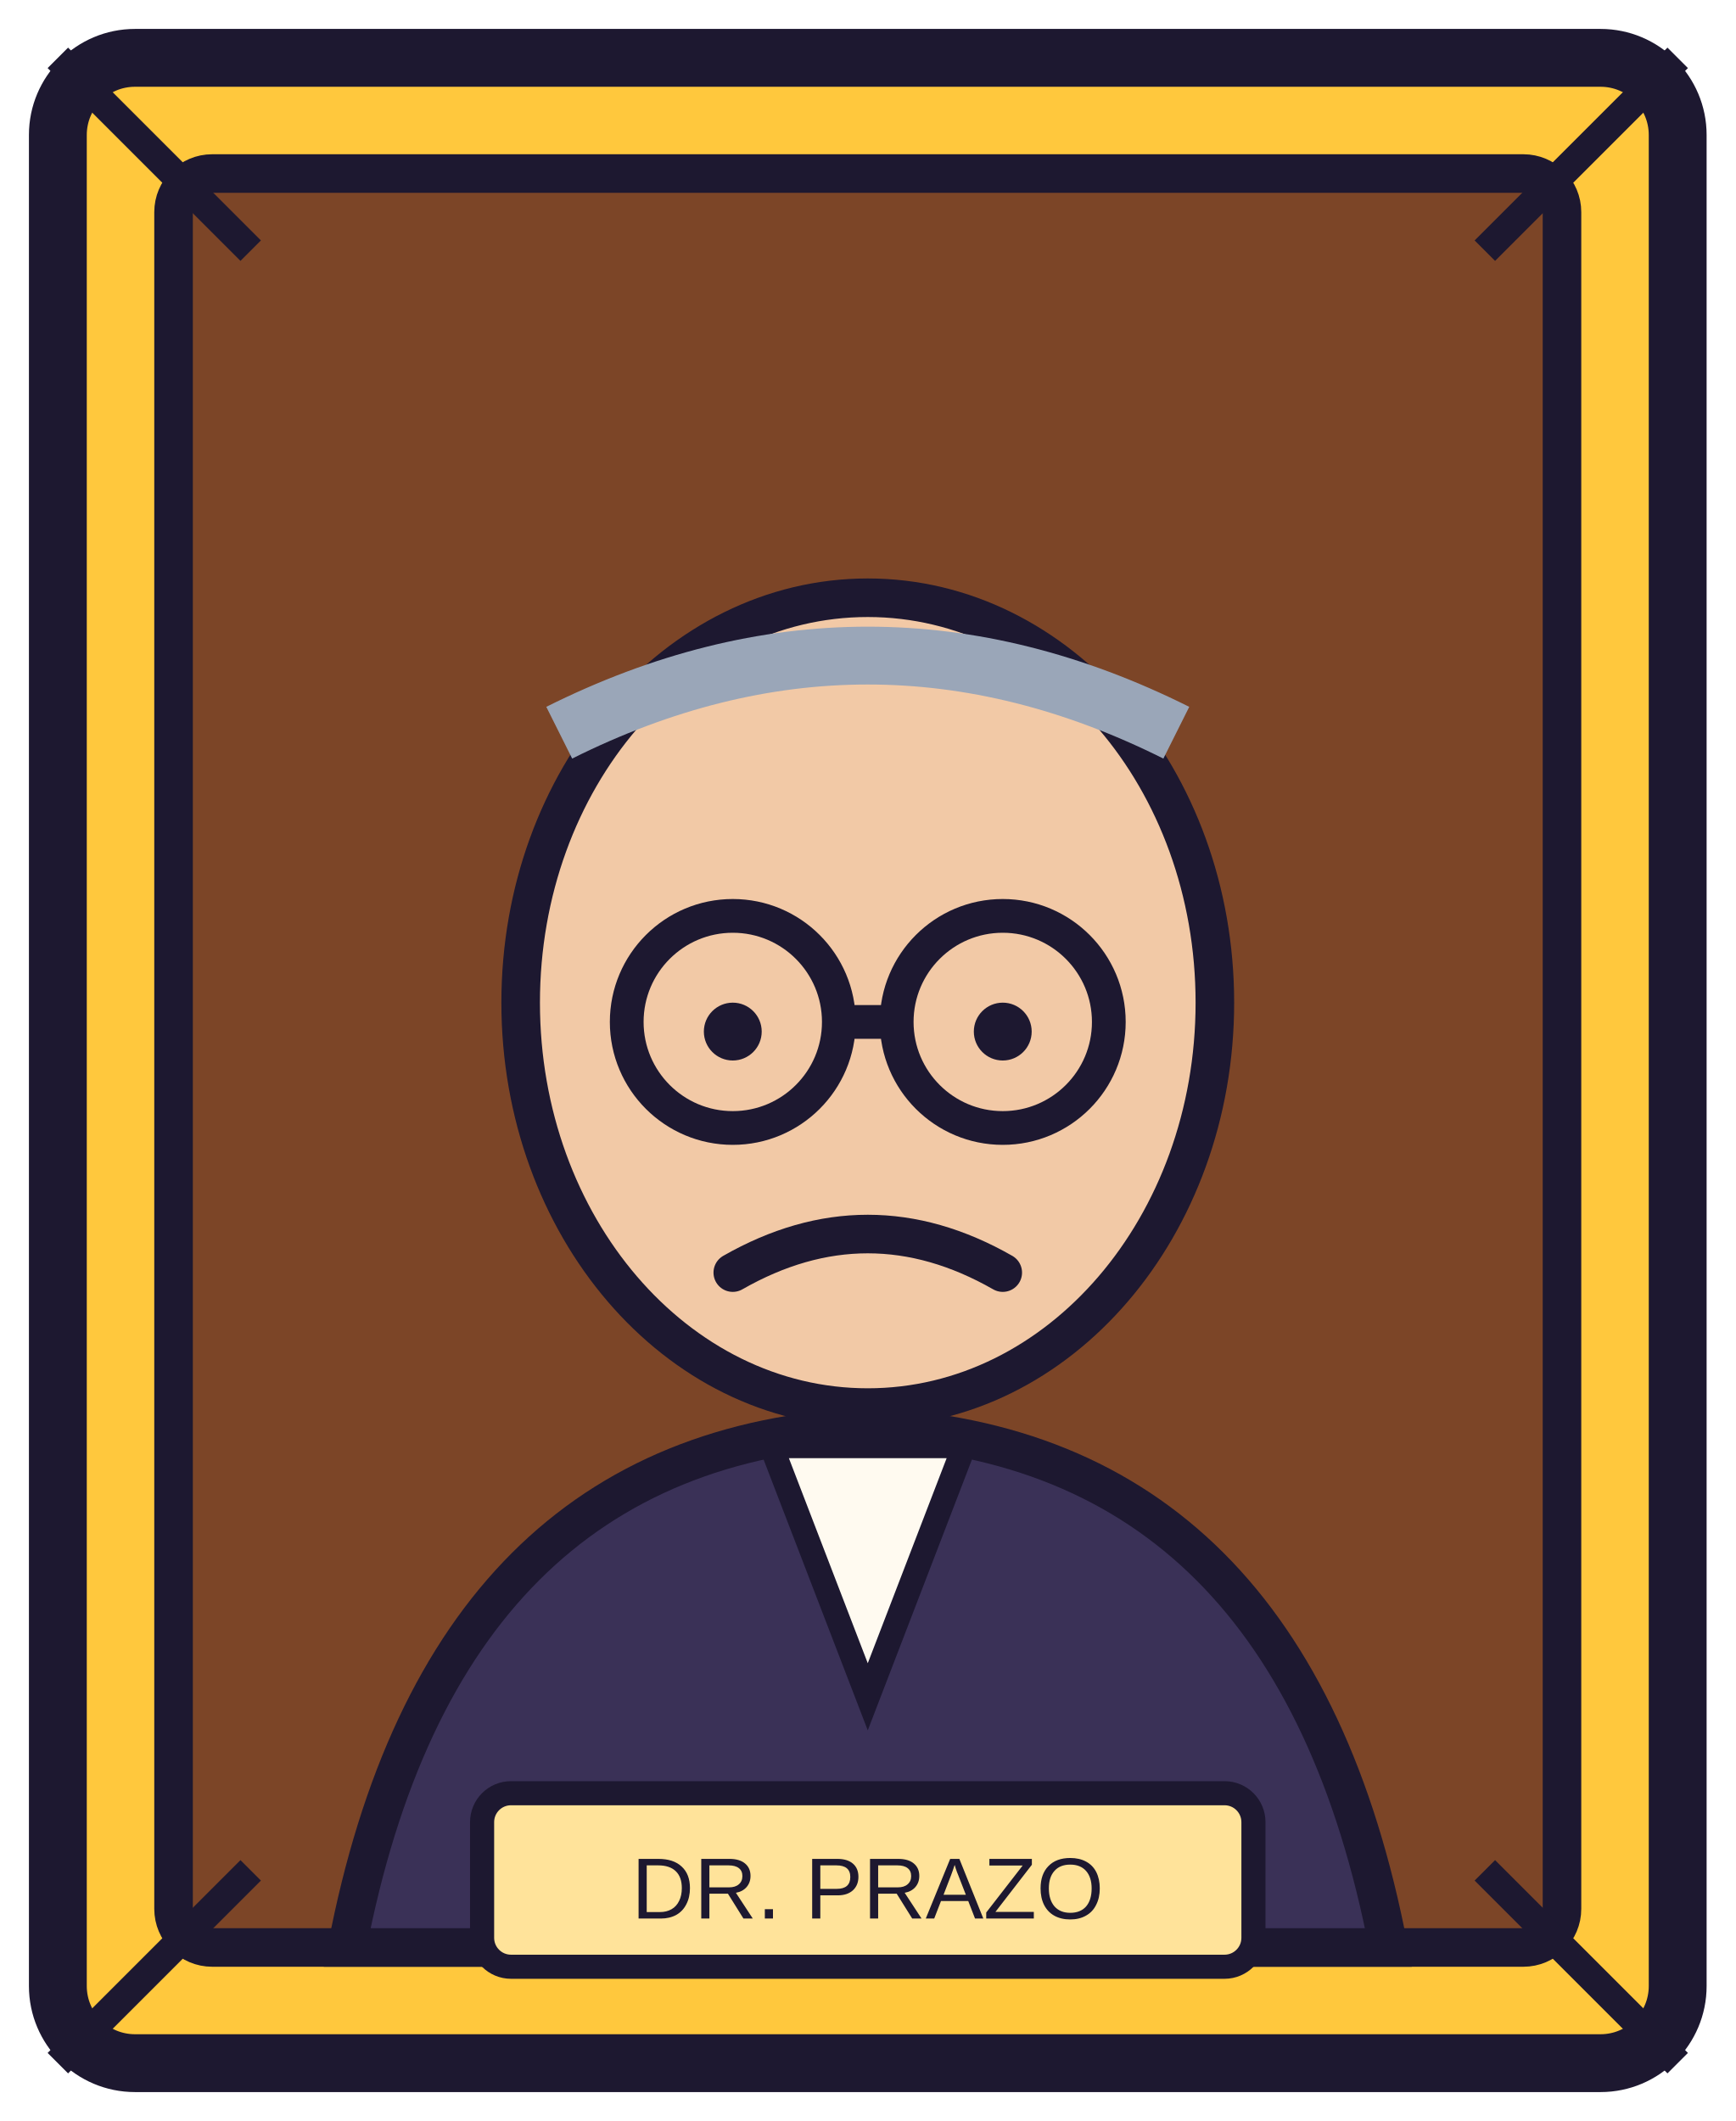
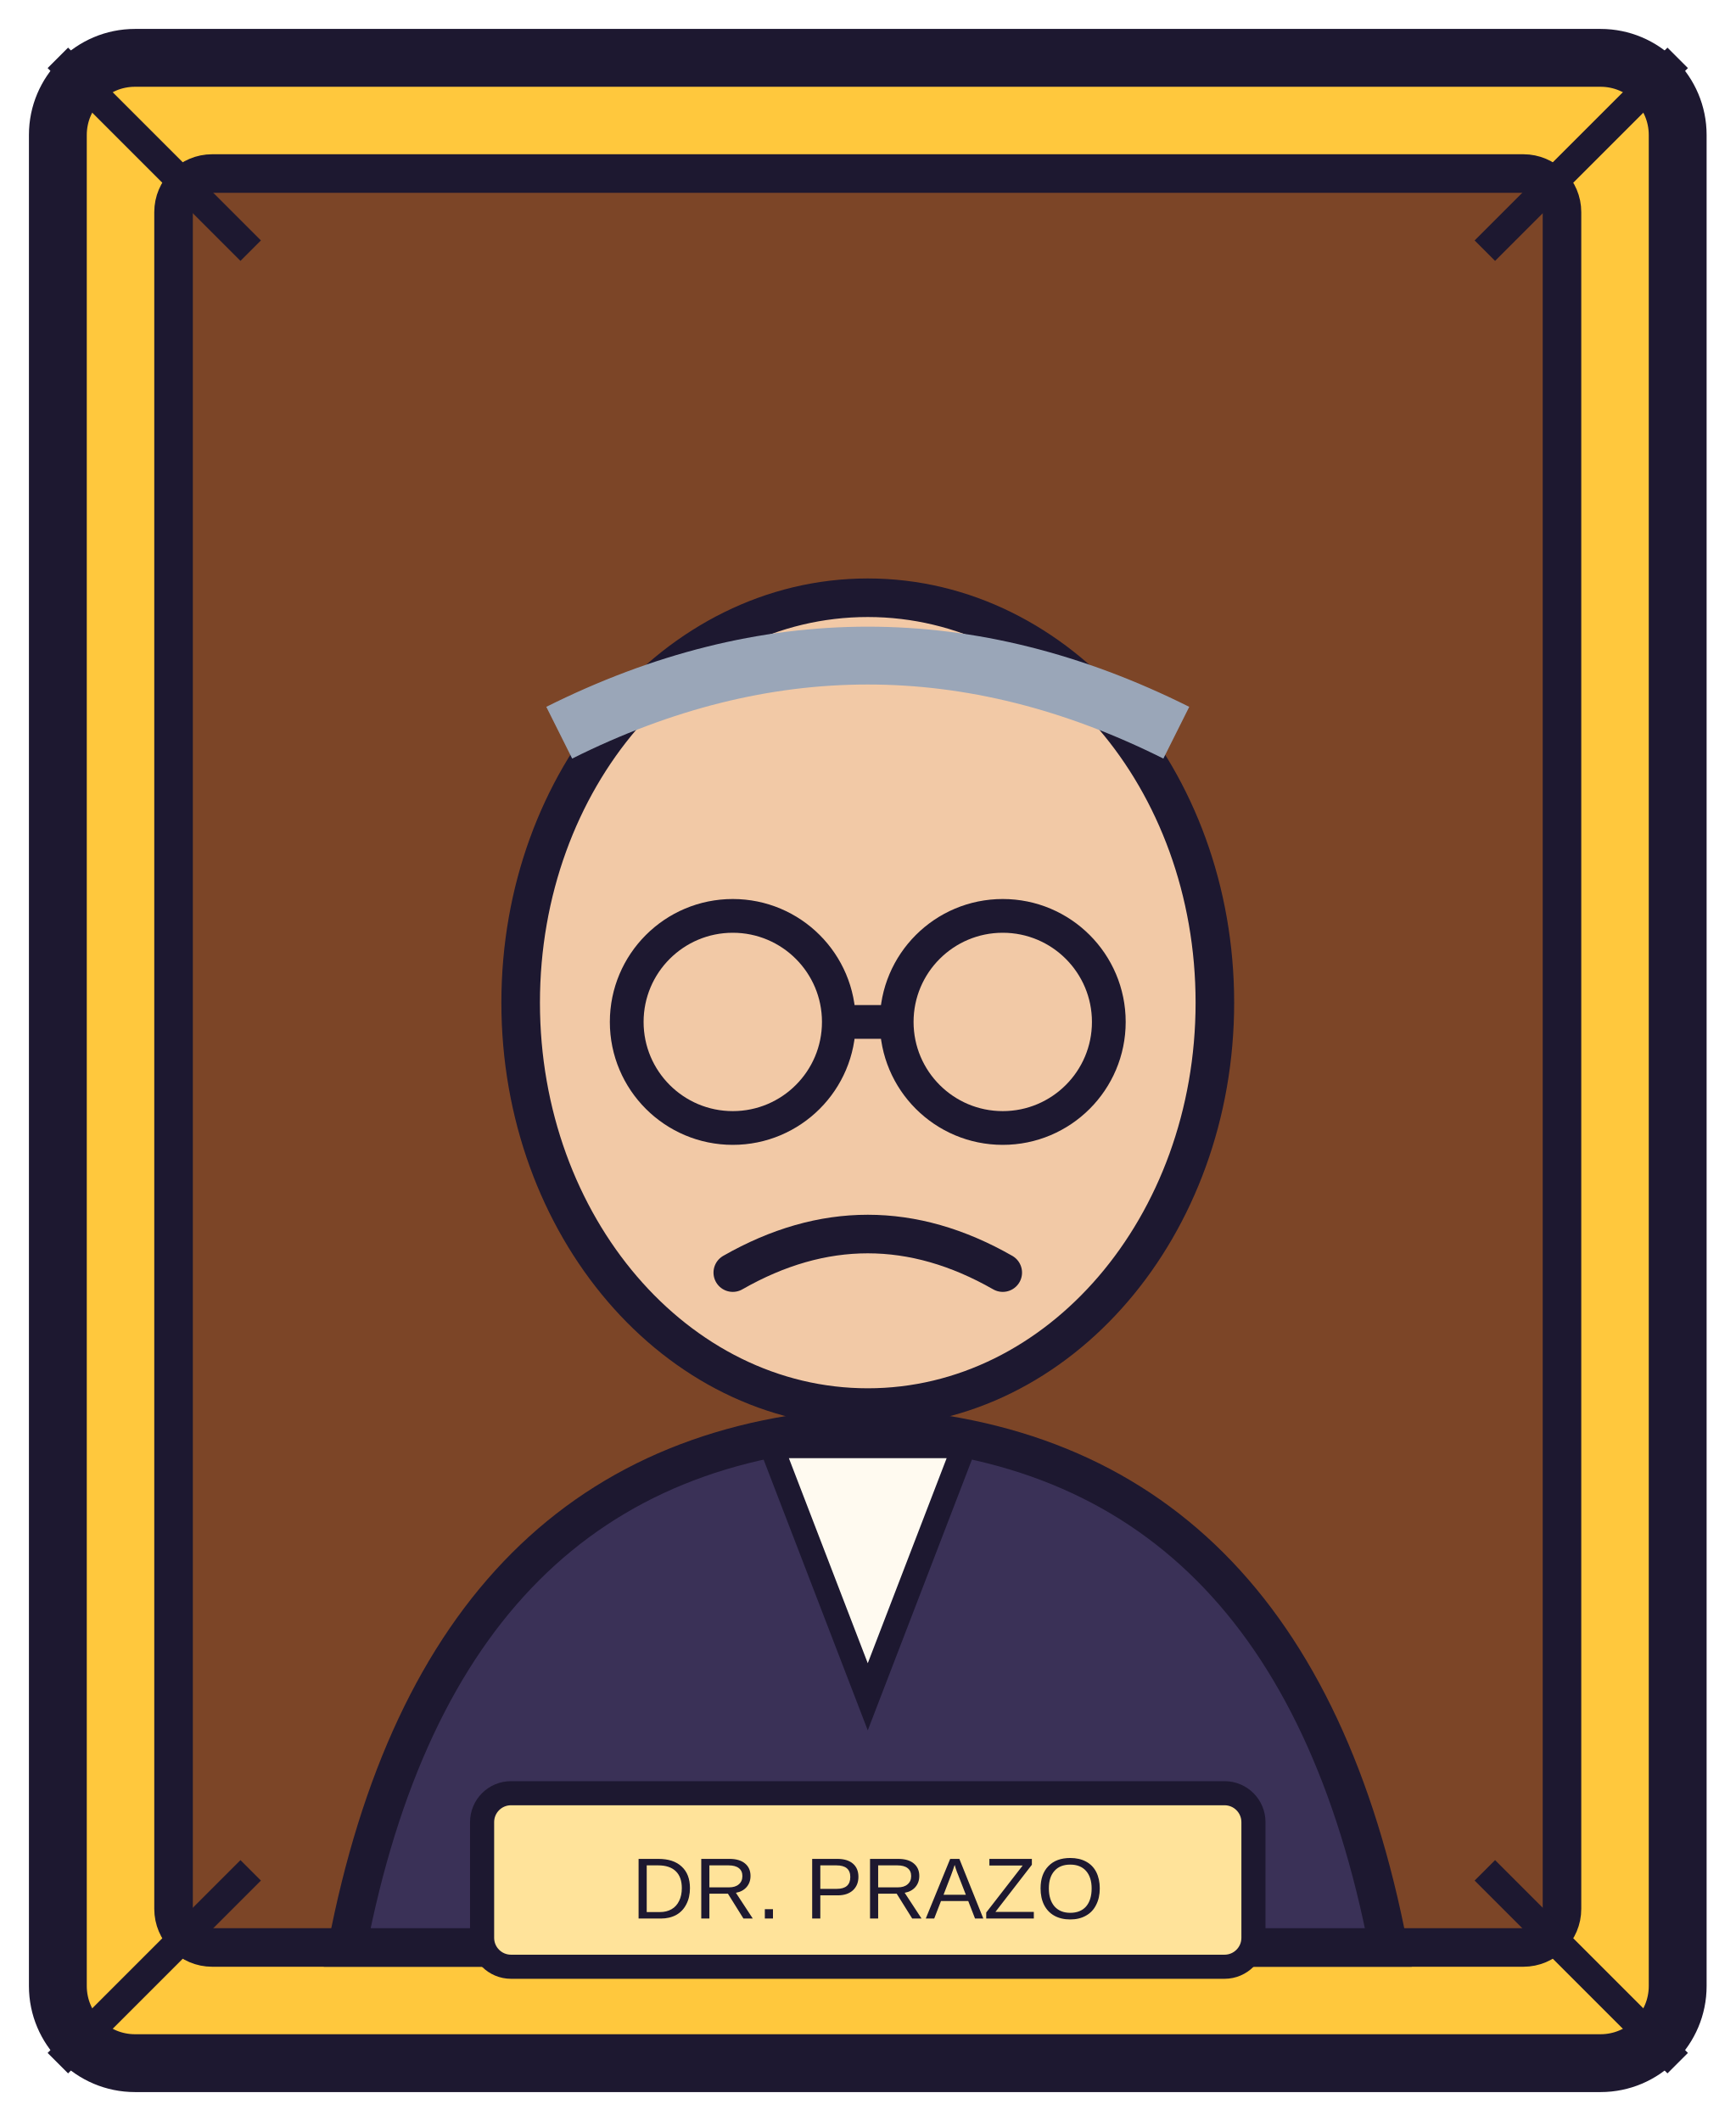
<svg xmlns="http://www.w3.org/2000/svg" viewBox="0 0 180 220" width="180" height="220">
  <rect x="6" y="6" width="168" height="208" rx="8" fill="#ffc83d" stroke="#1d1830" stroke-width="6" />
  <rect x="18" y="18" width="144" height="184" rx="4" fill="#7c4527" stroke="#1d1830" stroke-width="4" />
  <path d="M6 6 L26 26 M174 6 L154 26 M6 214 L26 194 M174 214 L154 194" stroke="#1d1830" stroke-width="3" />
  <path d="M36 202 Q46 150 90 148 Q134 150 144 202 Z" fill="#3a3157" stroke="#1d1830" stroke-width="4" />
  <path d="M80 150 L90 176 L100 150 Z" fill="#fffaf0" stroke="#1d1830" stroke-width="2.5" />
  <ellipse cx="90" cy="104" rx="36" ry="42" fill="#f2c9a6" stroke="#1d1830" stroke-width="4" />
  <path d="M58 76 Q90 60 122 76" fill="none" stroke="#9aa6b8" stroke-width="6" />
  <g fill="none" stroke="#1d1830" stroke-width="3.5">
    <circle cx="76" cy="106" r="11" />
    <circle cx="104" cy="106" r="11" />
    <path d="M87 106 L93 106" />
  </g>
-   <circle cx="76" cy="107" r="3" fill="#1d1830" />
-   <circle cx="104" cy="107" r="3" fill="#1d1830" />
  <path d="M76 132 Q90 124 104 132" fill="none" stroke="#1d1830" stroke-width="4" stroke-linecap="round" />
  <rect x="50" y="186" width="80" height="18" rx="3" fill="#ffe39a" stroke="#1d1830" stroke-width="2.5" />
  <text x="90" y="199" text-anchor="middle" font-family="Arial Black, Arial, sans-serif" font-size="9" fill="#1d1830">DR. PRAZO</text>
</svg>
